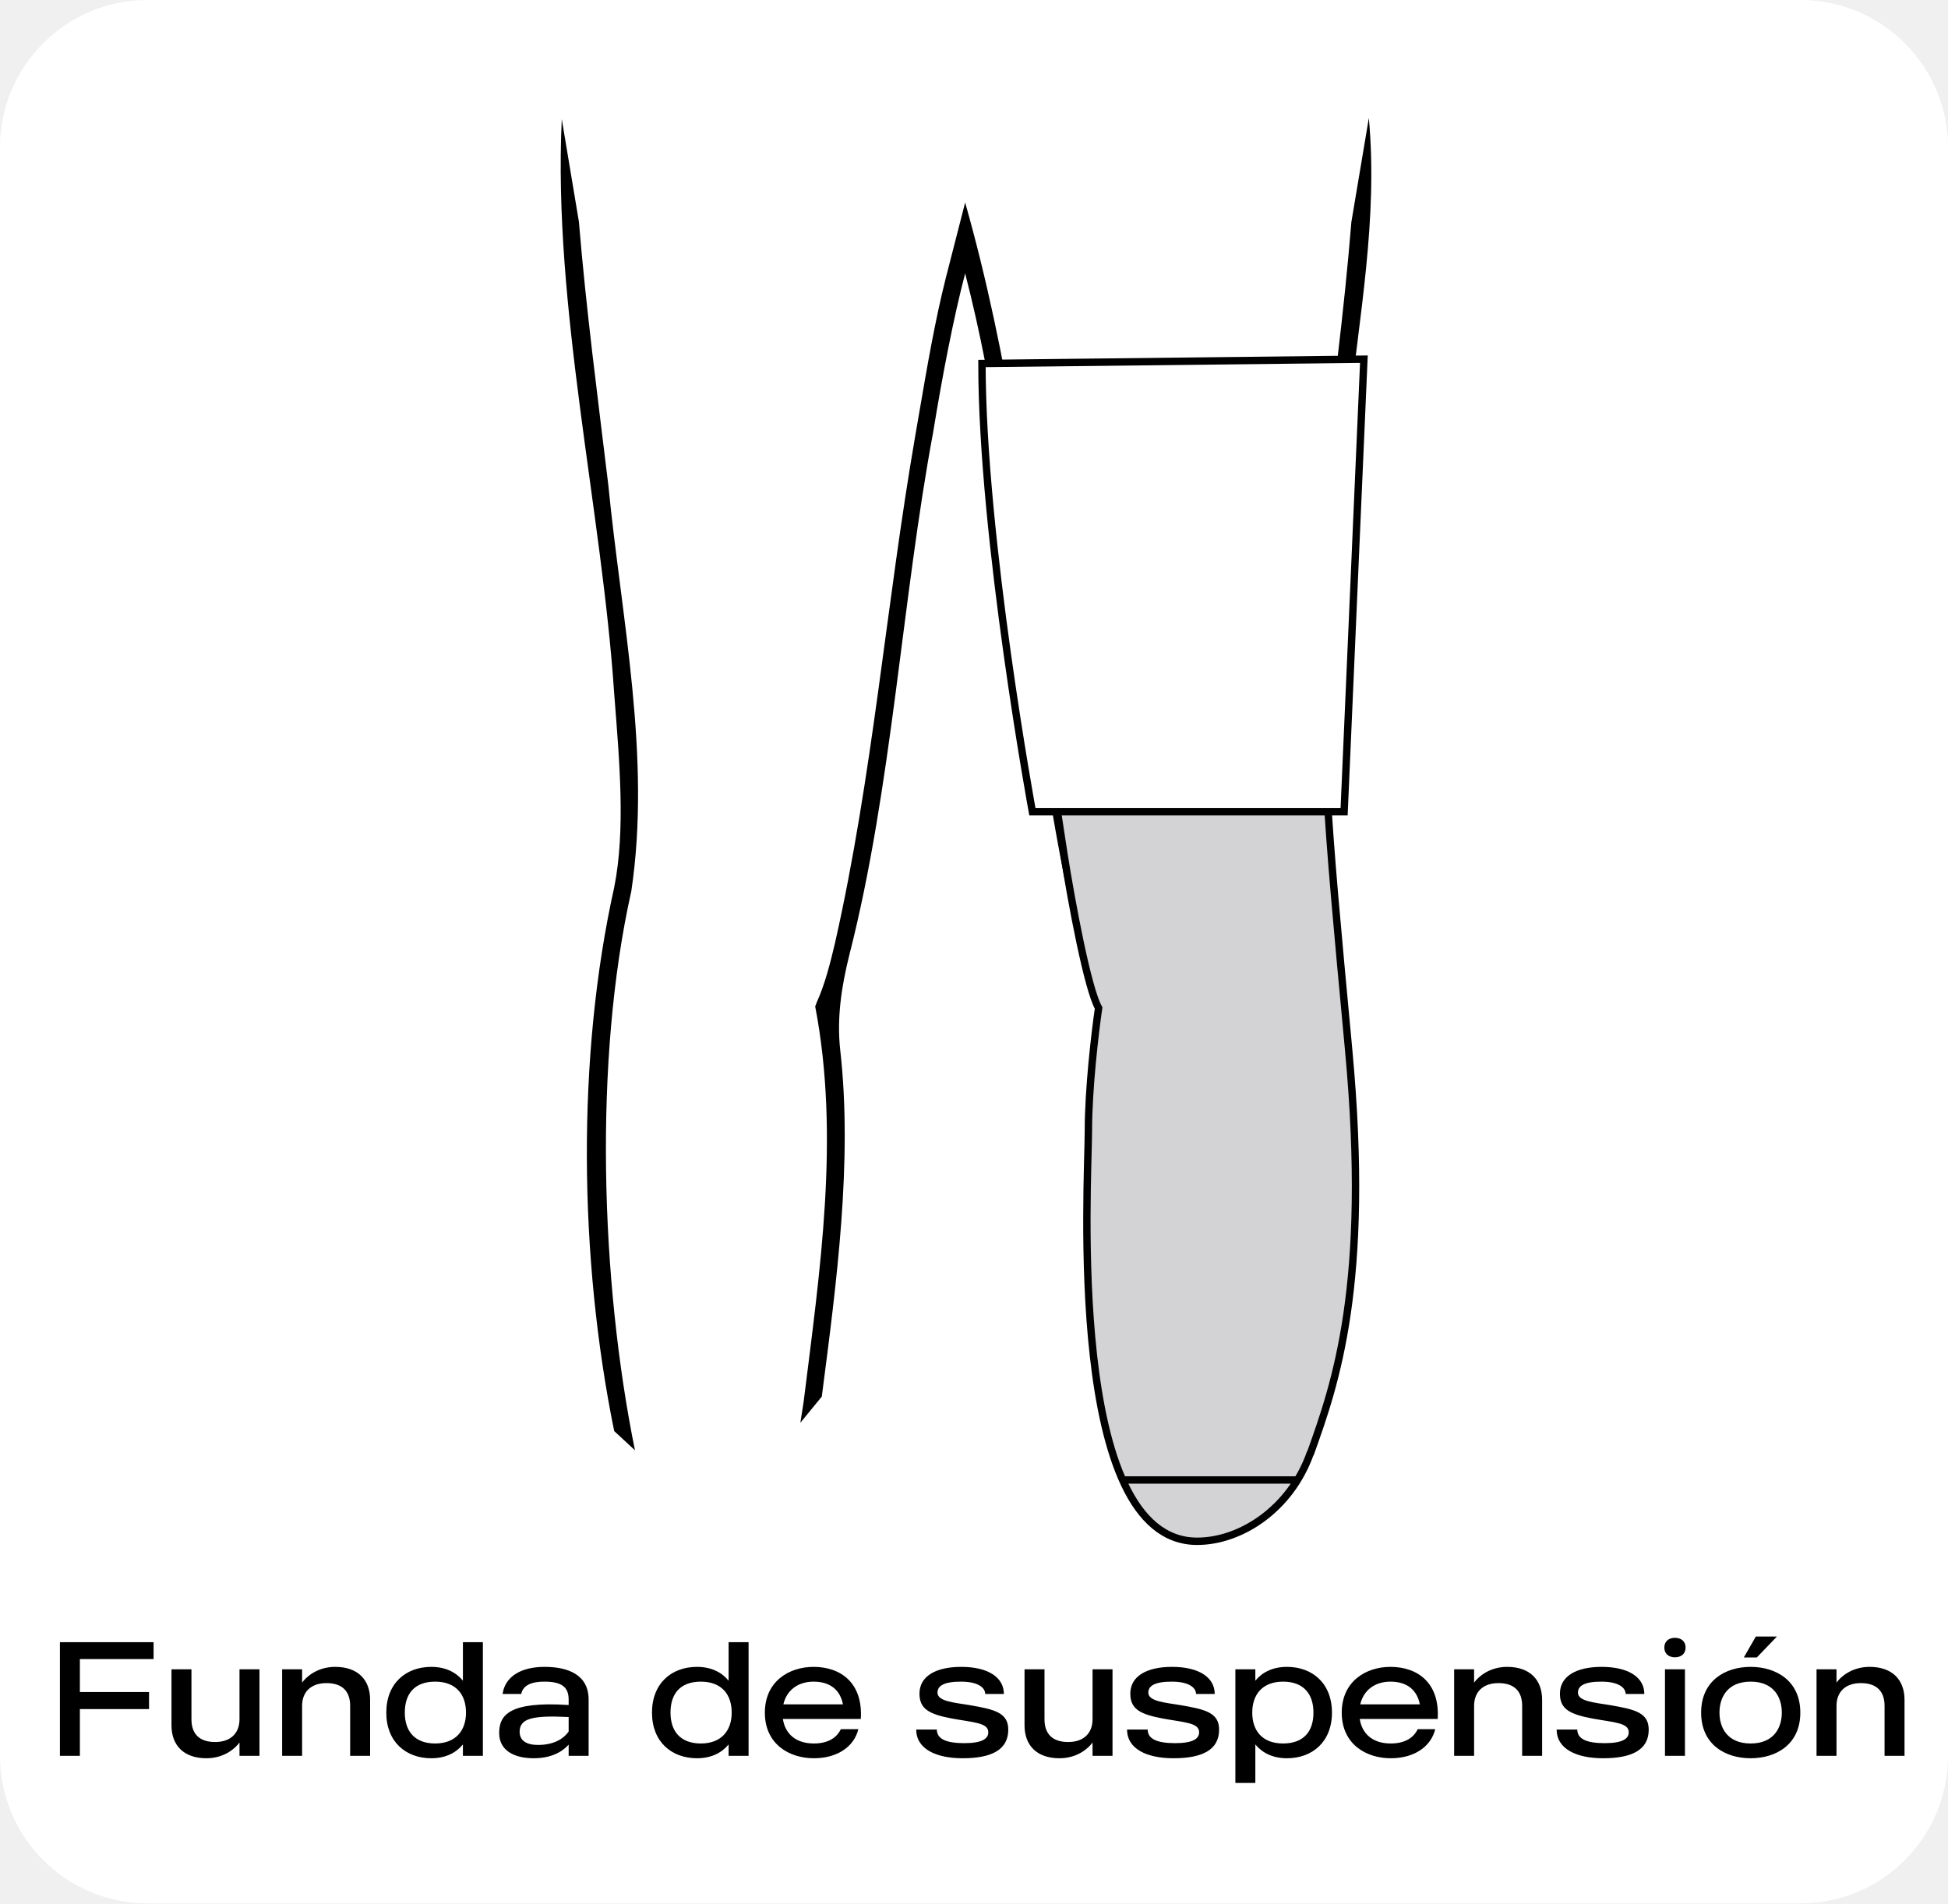
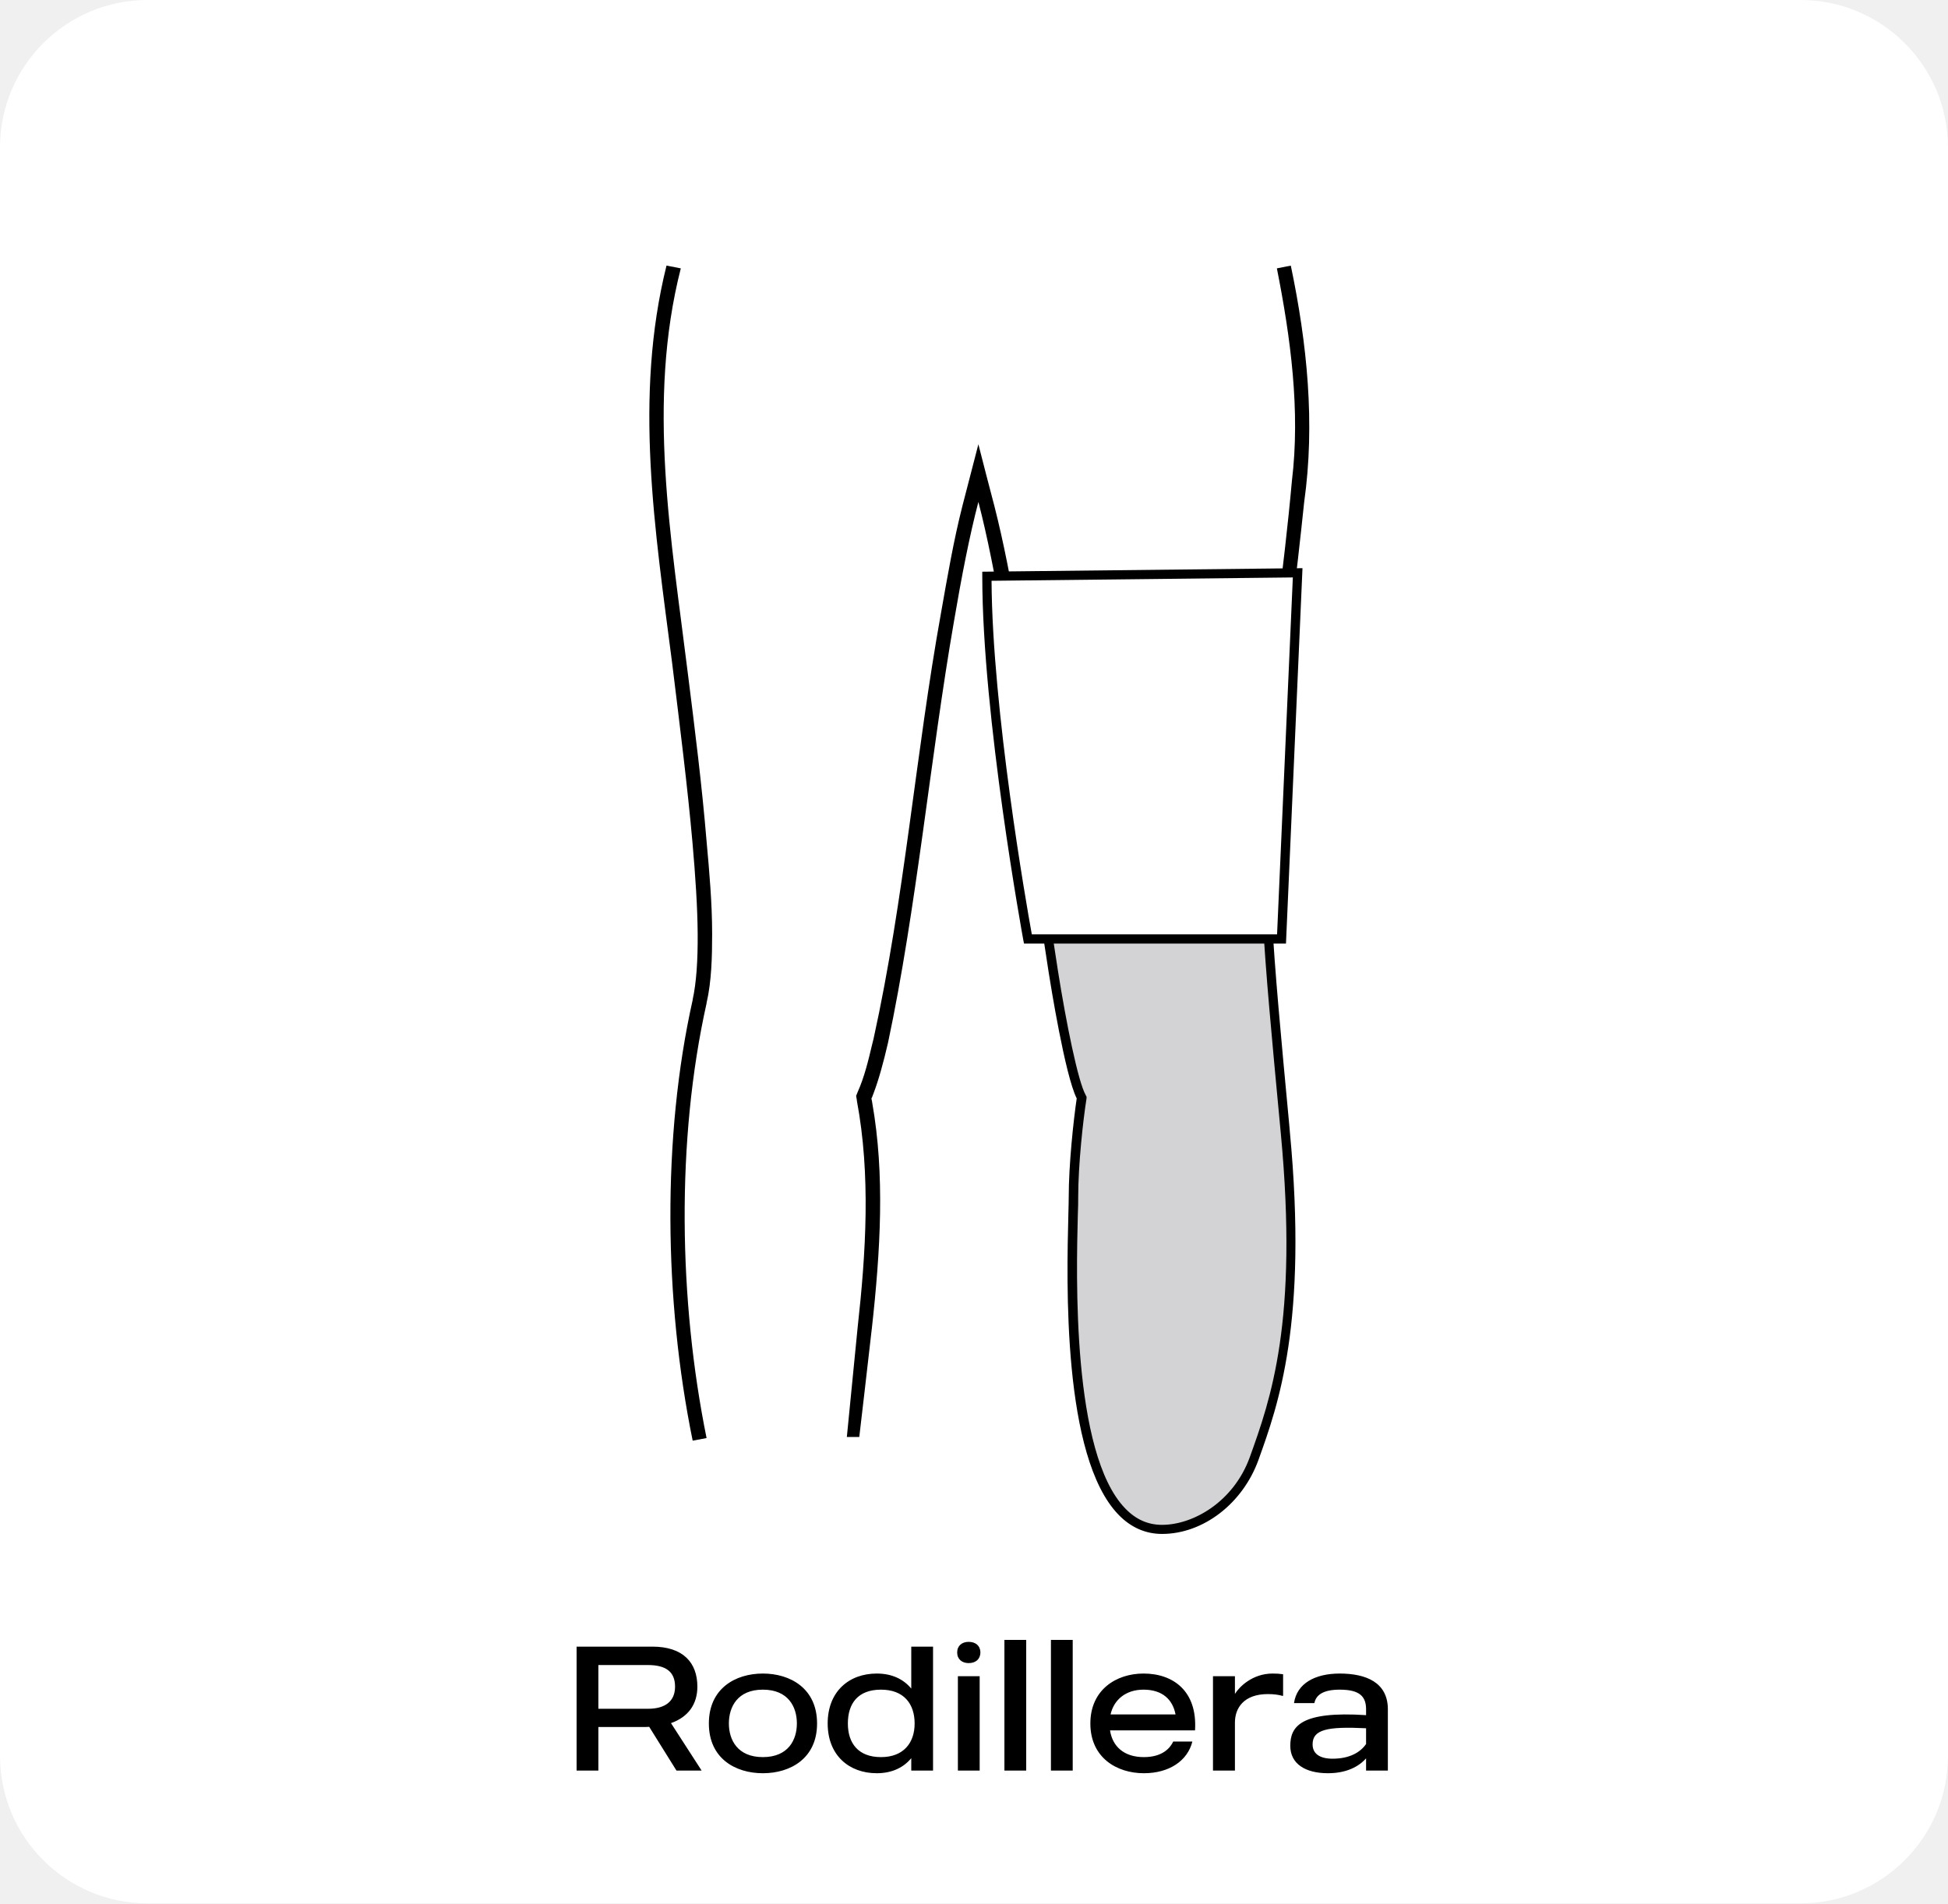
<svg xmlns="http://www.w3.org/2000/svg" width="132" height="129" viewBox="0 0 132 129" fill="none">
  <rect width="132" height="129" rx="10" fill="white" />
-   <path d="M10.407 112.444H5.413V114.677H10.099V115.832H5.413V119H4.06V111.3H10.407V112.444ZM16.229 113.137H17.582V119H16.229V118.098C15.954 118.483 15.206 119.165 13.985 119.165C12.456 119.165 11.62 118.296 11.62 116.932V113.137H12.973V116.525C12.973 117.515 13.512 118.065 14.579 118.065C15.646 118.065 16.229 117.449 16.229 116.525V113.137ZM22.715 112.972C24.244 112.972 25.08 113.841 25.08 115.205V119H23.727V115.612C23.727 114.622 23.188 114.072 22.121 114.072C21.054 114.072 20.471 114.688 20.471 115.612V119H19.118V113.137H20.471V114.039C20.746 113.654 21.494 112.972 22.715 112.972ZM31.368 111.3H32.721V119H31.368V118.23C30.906 118.791 30.202 119.165 29.223 119.165C27.507 119.165 26.176 118.054 26.176 116.074C26.176 114.083 27.507 112.972 29.223 112.972C30.202 112.972 30.906 113.346 31.368 113.907V111.3ZM29.487 118.164C30.884 118.164 31.577 117.284 31.577 116.074C31.577 114.853 30.906 113.973 29.487 113.973C28.057 113.973 27.43 114.831 27.43 116.074C27.43 117.306 28.079 118.164 29.487 118.164ZM36.894 112.972C38.511 112.972 39.886 113.511 39.886 115.194V119H38.533V118.241C38.247 118.571 37.543 119.165 36.168 119.165C34.76 119.165 33.825 118.582 33.825 117.46C33.825 116.25 34.485 115.293 38.533 115.557V115.194C38.533 114.38 38.115 113.973 36.894 113.973C35.849 113.973 35.42 114.314 35.321 114.809H34.056C34.232 113.577 35.376 112.972 36.894 112.972ZM38.533 117.35V116.371C36.091 116.25 35.211 116.459 35.211 117.372C35.211 117.966 35.673 118.263 36.454 118.263C37.488 118.263 38.17 117.878 38.533 117.35ZM49.372 111.3H50.725V119H49.372V118.23C48.91 118.791 48.206 119.165 47.227 119.165C45.511 119.165 44.18 118.054 44.18 116.074C44.18 114.083 45.511 112.972 47.227 112.972C48.206 112.972 48.91 113.346 49.372 113.907V111.3ZM47.491 118.164C48.888 118.164 49.581 117.284 49.581 116.074C49.581 114.853 48.91 113.973 47.491 113.973C46.061 113.973 45.434 114.831 45.434 116.074C45.434 117.306 46.083 118.164 47.491 118.164ZM55.129 112.972C56.987 112.972 58.483 114.072 58.33 116.503H53.05C53.203 117.504 53.919 118.164 55.151 118.164C56.294 118.164 56.779 117.614 56.977 117.196H58.164C57.867 118.395 56.724 119.165 55.151 119.165C53.478 119.165 51.828 118.208 51.828 116.074C51.828 113.973 53.446 112.972 55.129 112.972ZM53.083 115.513H57.12C56.944 114.589 56.306 113.973 55.129 113.973C54.039 113.973 53.291 114.589 53.083 115.513ZM65.726 115.568C67.387 115.854 68.322 116.074 68.322 117.229C68.322 118.593 67.189 119.165 65.231 119.165C63.449 119.165 62.085 118.549 62.085 117.218H63.482C63.482 117.856 64.109 118.142 65.341 118.142C66.54 118.142 66.969 117.845 66.969 117.405C66.969 116.756 65.99 116.745 64.494 116.47C62.976 116.184 62.305 115.832 62.305 114.787C62.305 113.61 63.405 112.972 65.132 112.972C67.013 112.972 68.025 113.72 68.025 114.809H66.76C66.76 114.435 66.364 113.973 65.11 113.973C63.933 113.973 63.526 114.27 63.526 114.721C63.526 115.315 64.681 115.392 65.726 115.568ZM74.033 113.137H75.386V119H74.033V118.098C73.758 118.483 73.01 119.165 71.789 119.165C70.26 119.165 69.424 118.296 69.424 116.932V113.137H70.777V116.525C70.777 117.515 71.316 118.065 72.383 118.065C73.45 118.065 74.033 117.449 74.033 116.525V113.137ZM80.013 115.568C81.674 115.854 82.609 116.074 82.609 117.229C82.609 118.593 81.476 119.165 79.518 119.165C77.736 119.165 76.372 118.549 76.372 117.218H77.769C77.769 117.856 78.396 118.142 79.628 118.142C80.827 118.142 81.256 117.845 81.256 117.405C81.256 116.756 80.277 116.745 78.781 116.47C77.263 116.184 76.592 115.832 76.592 114.787C76.592 113.61 77.692 112.972 79.419 112.972C81.3 112.972 82.312 113.72 82.312 114.809H81.047C81.047 114.435 80.651 113.973 79.397 113.973C78.22 113.973 77.813 114.27 77.813 114.721C77.813 115.315 78.968 115.392 80.013 115.568ZM87.209 112.972C88.925 112.972 90.256 114.083 90.256 116.074C90.256 118.054 88.925 119.165 87.209 119.165C86.23 119.165 85.526 118.791 85.064 118.23V120.837H83.711V113.137H85.064V113.907C85.526 113.346 86.23 112.972 87.209 112.972ZM86.945 118.164C88.375 118.164 89.002 117.306 89.002 116.074C89.002 114.831 88.353 113.973 86.945 113.973C85.537 113.973 84.855 114.853 84.855 116.074C84.855 117.284 85.526 118.164 86.945 118.164ZM94.219 112.972C96.078 112.972 97.574 114.072 97.42 116.503H92.14C92.294 117.504 93.009 118.164 94.241 118.164C95.385 118.164 95.869 117.614 96.067 117.196H97.255C96.958 118.395 95.814 119.165 94.241 119.165C92.569 119.165 90.919 118.208 90.919 116.074C90.919 113.973 92.536 112.972 94.219 112.972ZM92.173 115.513H96.21C96.034 114.589 95.396 113.973 94.219 113.973C93.13 113.973 92.382 114.589 92.173 115.513ZM102.132 112.972C103.661 112.972 104.497 113.841 104.497 115.205V119H103.144V115.612C103.144 114.622 102.605 114.072 101.538 114.072C100.471 114.072 99.888 114.688 99.888 115.612V119H98.535V113.137H99.888V114.039C100.163 113.654 100.911 112.972 102.132 112.972ZM109.124 115.568C110.785 115.854 111.72 116.074 111.72 117.229C111.72 118.593 110.587 119.165 108.629 119.165C106.847 119.165 105.483 118.549 105.483 117.218H106.88C106.88 117.856 107.507 118.142 108.739 118.142C109.938 118.142 110.367 117.845 110.367 117.405C110.367 116.756 109.388 116.745 107.892 116.47C106.374 116.184 105.703 115.832 105.703 114.787C105.703 113.61 106.803 112.972 108.53 112.972C110.411 112.972 111.423 113.72 111.423 114.809H110.158C110.158 114.435 109.762 113.973 108.508 113.973C107.331 113.973 106.924 114.27 106.924 114.721C106.924 115.315 108.079 115.392 109.124 115.568ZM112.822 119V113.137H114.175V119H112.822ZM113.493 112.323C113.075 112.323 112.778 112.081 112.778 111.663C112.778 111.245 113.075 111.003 113.493 111.003C113.922 111.003 114.219 111.245 114.219 111.663C114.219 112.081 113.922 112.323 113.493 112.323ZM118.627 112.972C120.343 112.972 121.993 113.907 121.993 116.074C121.993 118.241 120.343 119.165 118.627 119.165C116.911 119.165 115.272 118.241 115.272 116.074C115.272 113.907 116.911 112.972 118.627 112.972ZM118.627 118.164C120.2 118.164 120.739 117.097 120.739 116.074C120.739 115.04 120.2 113.973 118.627 113.973C117.054 113.973 116.515 115.04 116.515 116.074C116.515 117.097 117.054 118.164 118.627 118.164ZM118.979 110.915H120.409L119.045 112.334H118.165L118.979 110.915ZM126.689 112.972C128.218 112.972 129.054 113.841 129.054 115.205V119H127.701V115.612C127.701 114.622 127.162 114.072 126.095 114.072C125.028 114.072 124.445 114.688 124.445 115.612V119H123.092V113.137H124.445V114.039C124.72 113.654 125.468 112.972 126.689 112.972Z" fill="black" />
-   <g clip-path="url(#clip0_9385_5105)">
-     <rect width="55" height="97" transform="translate(38 8)" fill="white" />
-     <path fill-rule="evenodd" clip-rule="evenodd" d="M92.755 8C93.38 14.824 92.107 21.357 91.392 28.181C90.343 38.912 87.887 49.979 89.204 60.125C91.638 70.946 91.594 83.809 89.561 95.145H88.356C90.388 84.055 90.477 71.35 88.043 60.417C86.681 51.393 88.646 42.212 89.539 33.21C90.276 27.171 91.08 21.155 91.571 15.049" fill="black" />
-     <path fill-rule="evenodd" clip-rule="evenodd" d="M54.234 96.427L54.458 94.99C55.552 86.168 56.936 77.031 55.239 68.209L55.351 67.917C55.909 66.683 56.266 65.246 56.579 63.921C59.147 52.585 60.04 40.957 62.028 29.485C62.117 28.924 62.229 28.363 62.318 27.802C62.832 24.816 63.345 21.808 64.082 18.867C64.171 18.508 65.288 14.175 65.4 13.727C68.37 24.188 69.754 35.075 71.25 45.806C72.121 51.732 72.836 57.658 74.175 63.45C74.466 64.909 74.868 66.548 75.448 67.94L75.627 68.231C73.93 77.144 75.136 86.28 76.163 95.192H74.957C74.578 92.251 74.243 89.356 73.997 86.505C73.439 80.04 73.305 74.046 74.332 68.411C69.62 52.854 69.464 34.245 65.4 18.53C64.618 21.516 63.859 25.445 63.234 29.283C61.112 40.665 60.442 53.393 57.562 64.685C57.026 66.817 56.691 68.995 56.936 71.172C57.785 78.692 56.691 86.909 55.686 94.653" fill="black" />
-     <path fill-rule="evenodd" clip-rule="evenodd" d="M38.067 8.07C37.464 20.776 40.791 34.605 41.618 46.996C41.975 51.575 42.399 56.245 41.618 60.151C39.072 71.555 39.228 85.248 41.618 96.989L43.025 98.291C40.702 86.842 40.211 71.847 42.779 60.398C44.141 51.284 42.109 41.945 41.216 32.831C40.501 26.905 39.72 21.001 39.228 15.029" fill="black" />
-     <path d="M88.779 98.511C87.44 102.26 84.09 104.46 81.12 104.46C72.21 104.46 73.751 80.193 73.751 76.647C73.751 73.796 74.198 70.002 74.443 68.318C73.706 67.016 72.635 61.314 72.076 57.767C71.63 54.916 69.173 38.641 67.99 30.852H91.593C91.347 32.221 90.7 36.419 90.097 42.255C89.36 49.461 89.896 55.208 91.347 70.72L91.392 71.214C92.866 87.085 90.477 93.82 88.802 98.489L88.779 98.511Z" fill="#D3D3D5" stroke="black" stroke-width="0.5" stroke-miterlimit="10" />
-     <path d="M75.939 100.305H87.953" stroke="black" stroke-width="0.5" stroke-miterlimit="10" />
-     <path d="M66.539 24.636L92.42 24.344L91.08 55.008H69.955C69.955 55.008 66.539 36.466 66.539 24.636Z" fill="white" stroke="black" stroke-width="0.5" stroke-miterlimit="10" />
-   </g>
-   <defs>
-     <clipPath id="clip0_9385_5105">
-       <rect width="55" height="97" fill="white" transform="translate(38 8)" />
-     </clipPath>
-   </defs>
+   <path d="M47.543 120H45.839L43.991 117.036C43.907 117.036 43.811 117.048 43.727 117.048H40.547V120H39.071V111.6H44.207C46.295 111.6 47.255 112.692 47.255 114.312C47.255 115.488 46.655 116.364 45.467 116.784L47.543 120ZM40.547 112.848V115.812H43.907C45.071 115.812 45.743 115.308 45.743 114.312C45.743 113.292 45.107 112.848 43.907 112.848H40.547ZM51.694 113.424C53.566 113.424 55.366 114.444 55.366 116.808C55.366 119.172 53.566 120.18 51.694 120.18C49.822 120.18 48.034 119.172 48.034 116.808C48.034 114.444 49.822 113.424 51.694 113.424ZM51.694 119.088C53.41 119.088 53.998 117.924 53.998 116.808C53.998 115.68 53.41 114.516 51.694 114.516C49.978 114.516 49.39 115.68 49.39 116.808C49.39 117.924 49.978 119.088 51.694 119.088ZM61.749 111.6H63.225V120H61.749V119.16C61.245 119.772 60.477 120.18 59.409 120.18C57.537 120.18 56.085 118.968 56.085 116.808C56.085 114.636 57.537 113.424 59.409 113.424C60.477 113.424 61.245 113.832 61.749 114.444V111.6ZM59.697 119.088C61.221 119.088 61.977 118.128 61.977 116.808C61.977 115.476 61.245 114.516 59.697 114.516C58.137 114.516 57.453 115.452 57.453 116.808C57.453 118.152 58.161 119.088 59.697 119.088ZM64.908 120V113.604H66.384V120H64.908ZM65.64 112.716C65.184 112.716 64.86 112.452 64.86 111.996C64.86 111.54 65.184 111.276 65.64 111.276C66.108 111.276 66.432 111.54 66.432 111.996C66.432 112.452 66.108 112.716 65.64 112.716ZM68.061 111.144H69.537V120H68.061V111.144ZM71.213 111.144H72.689V120H71.213V111.144ZM77.485 113.424C79.513 113.424 81.145 114.624 80.977 117.276H75.217C75.385 118.368 76.165 119.088 77.509 119.088C78.757 119.088 79.285 118.488 79.501 118.032H80.797C80.473 119.34 79.225 120.18 77.509 120.18C75.685 120.18 73.885 119.136 73.885 116.808C73.885 114.516 75.649 113.424 77.485 113.424ZM75.253 116.196H79.657C79.465 115.188 78.769 114.516 77.485 114.516C76.297 114.516 75.481 115.188 75.253 116.196ZM86.237 113.424C86.525 113.424 86.694 113.436 86.945 113.472V114.936H86.897C86.645 114.864 86.322 114.816 85.913 114.816C84.293 114.816 83.681 115.752 83.681 116.748V120H82.194V113.604H83.681V114.804C83.969 114.336 84.858 113.424 86.237 113.424ZM90.78 113.424C92.544 113.424 94.044 114.012 94.044 115.848V120H92.568V119.172C92.256 119.532 91.488 120.18 89.988 120.18C88.452 120.18 87.432 119.544 87.432 118.32C87.432 117 88.152 115.956 92.568 116.244V115.848C92.568 114.96 92.112 114.516 90.78 114.516C89.64 114.516 89.172 114.888 89.064 115.428H87.684C87.876 114.084 89.124 113.424 90.78 113.424ZM92.568 118.2V117.132C89.904 117 88.944 117.228 88.944 118.224C88.944 118.872 89.448 119.196 90.3 119.196C91.428 119.196 92.172 118.776 92.568 118.2Z" fill="black" />
+   <path fill-rule="evenodd" clip-rule="evenodd" d="M87.467 18C88.573 23.28 89.126 28.686 88.372 34.041C88.108 36.581 87.806 39.221 87.48 41.848C87.354 42.866 87.228 43.897 87.102 44.915C86.574 49.215 86.046 53.414 85.719 57.11C85.518 59.398 85.38 61.485 85.367 63.295C85.355 65.093 85.443 66.614 85.707 67.758V67.783C87.68 76.545 87.655 86.967 85.996 96.144H85.015C86.662 87.155 86.738 76.847 84.764 67.997V67.971C84.437 66.513 84.387 64.816 84.387 63.295C84.387 61.221 84.525 59.096 84.714 57.022C85.053 53.326 85.531 49.63 85.996 45.934C86.172 44.538 86.348 43.143 86.524 41.735C86.901 38.705 87.266 35.663 87.542 32.595C88.12 27.831 87.454 22.878 86.524 18.189L87.48 18H87.467Z" fill="black" />
+   <path fill-rule="evenodd" clip-rule="evenodd" d="M59.069 90.113C59.672 84.695 59.961 79.616 59.106 74.751C59.094 74.662 59.081 74.575 59.056 74.499V74.461V74.436V74.411L59.081 74.398C59.119 74.298 59.157 74.21 59.194 74.097C59.534 73.204 59.86 72.035 60.175 70.665C62.098 61.613 63.041 51.343 64.638 42.14C65.153 39.111 65.694 36.32 66.297 34.019C66.297 34.019 66.297 34.019 66.297 34.007C66.297 34.007 66.297 34.007 66.297 34.019C66.9 36.32 67.441 39.111 67.969 42.153C68.007 42.341 68.032 42.542 68.07 42.731C68.547 45.61 69 48.69 69.44 51.782C69.465 51.959 69.49 52.122 69.515 52.285L69.566 52.625V52.725C69.666 53.304 69.742 53.882 69.83 54.46L69.918 55.076C70.081 56.233 70.245 57.364 70.408 58.496C70.747 60.872 71.099 63.16 71.439 65.246C71.778 67.245 72.118 69.068 72.469 70.615V70.652C72.796 72.022 73.123 73.192 73.463 74.084C73.5 74.185 73.538 74.285 73.576 74.373V74.398L73.601 74.424C73.601 74.487 73.576 74.549 73.563 74.612C73.538 74.725 73.526 74.851 73.5 74.964C72.771 79.301 72.872 84.079 73.312 89.082C73.513 91.382 73.79 93.733 74.091 96.122H75.085C74.783 93.758 74.519 91.382 74.305 88.994C73.878 84.292 73.689 79.301 74.582 74.587V74.549L74.632 74.26L74.494 74.021C74.016 72.89 73.689 71.57 73.45 70.388C73.023 68.641 72.696 66.843 72.407 65.058C71.904 62.091 71.477 59.099 71.062 56.094C71.011 55.705 70.948 55.315 70.898 54.925C70.747 53.819 70.584 52.713 70.421 51.619V51.531C70.031 48.665 69.603 45.798 69.113 42.882C69.063 42.568 69.013 42.253 68.95 41.952C68.51 39.4 68.019 36.797 67.378 34.283C67.265 33.868 66.41 30.575 66.297 30.109C66.184 30.549 65.316 33.881 65.216 34.283C64.612 36.659 64.198 39.098 63.77 41.512C62.035 51.129 61.294 60.872 59.194 70.401C59.157 70.539 59.131 70.665 59.094 70.803C58.842 71.872 58.566 73.016 58.113 74.021L58.012 74.273L58.063 74.562V74.6C59.006 79.628 58.679 84.908 58.113 89.987L57.384 97.392H58.226C58.226 97.392 58.867 91.923 59.069 90.1V90.113Z" fill="black" />
+   <path fill-rule="evenodd" clip-rule="evenodd" d="M46.937 97.64C44.988 88.111 44.862 77.023 46.937 67.77V67.745C47.188 66.601 47.288 65.093 47.276 63.295C47.263 61.485 47.125 59.398 46.924 57.11C46.597 53.401 46.069 49.202 45.541 44.903C44.384 35.914 42.939 26.938 45.164 18L46.132 18.189C43.819 27.253 45.491 36.543 46.61 45.645C47.087 49.441 47.565 53.225 47.879 57.022C48.068 59.096 48.256 61.221 48.256 63.295C48.256 64.803 48.219 66.513 47.879 67.971V67.997C45.805 77.287 45.994 88.174 47.879 97.464" fill="black" />
+   <path d="M84.99 98.852C83.897 101.882 81.168 103.654 78.755 103.654C71.501 103.654 72.746 84.017 72.746 81.151C72.746 78.851 73.098 75.771 73.299 74.4C72.696 73.344 71.841 68.743 71.376 65.864C71.011 63.564 69.012 50.389 68.044 44.078H87.24C87.039 45.184 86.511 48.591 86.034 53.306C85.43 59.139 85.87 63.79 87.052 76.349L87.09 76.751C88.297 89.599 86.336 95.043 84.978 98.827L84.99 98.852Z" fill="#D3D3D5" />
+   <path d="M78.742 103.962C77.623 103.962 76.63 103.522 75.801 102.668C71.966 98.733 72.281 86.815 72.394 82.327C72.406 81.811 72.419 81.397 72.419 81.133C72.419 78.958 72.733 75.991 72.96 74.445C72.168 72.873 71.174 66.625 71.061 65.909C70.659 63.331 68.22 47.303 67.73 44.122L67.68 43.758H87.618L87.555 44.122C87.341 45.254 86.826 48.636 86.348 53.325C85.757 59.133 86.197 63.797 87.366 76.28L87.404 76.72C88.624 89.644 86.612 95.225 85.28 98.934C84.211 101.901 81.533 103.962 78.742 103.962ZM68.421 44.386C69.012 48.271 71.3 63.319 71.69 65.808C72.231 69.228 73.048 73.326 73.576 74.231L73.626 74.332V74.445C73.387 75.941 73.06 78.958 73.06 81.145C73.06 81.409 73.06 81.824 73.035 82.352C72.935 86.35 72.608 98.494 76.253 102.24C76.97 102.982 77.787 103.346 78.742 103.346C80.867 103.346 83.595 101.775 84.689 98.758C86.084 94.873 87.995 89.581 86.788 76.796L86.75 76.393C85.569 63.834 85.129 59.145 85.732 53.287C86.172 49.013 86.637 45.807 86.876 44.399H68.421V44.386Z" fill="black" />
+   <path d="M66.875 39.059L87.932 38.82L86.839 63.636H69.653C69.653 63.636 66.875 48.626 66.875 39.059Z" fill="white" />
+   <path d="M87.14 63.952H69.389L69.339 63.701C69.314 63.55 66.561 48.552 66.561 39.061V38.747L88.259 38.508L87.14 63.952ZM69.917 63.324H86.537L87.605 39.136L67.189 39.363C67.239 48.112 69.552 61.312 69.917 63.324Z" fill="black" />
</svg>
